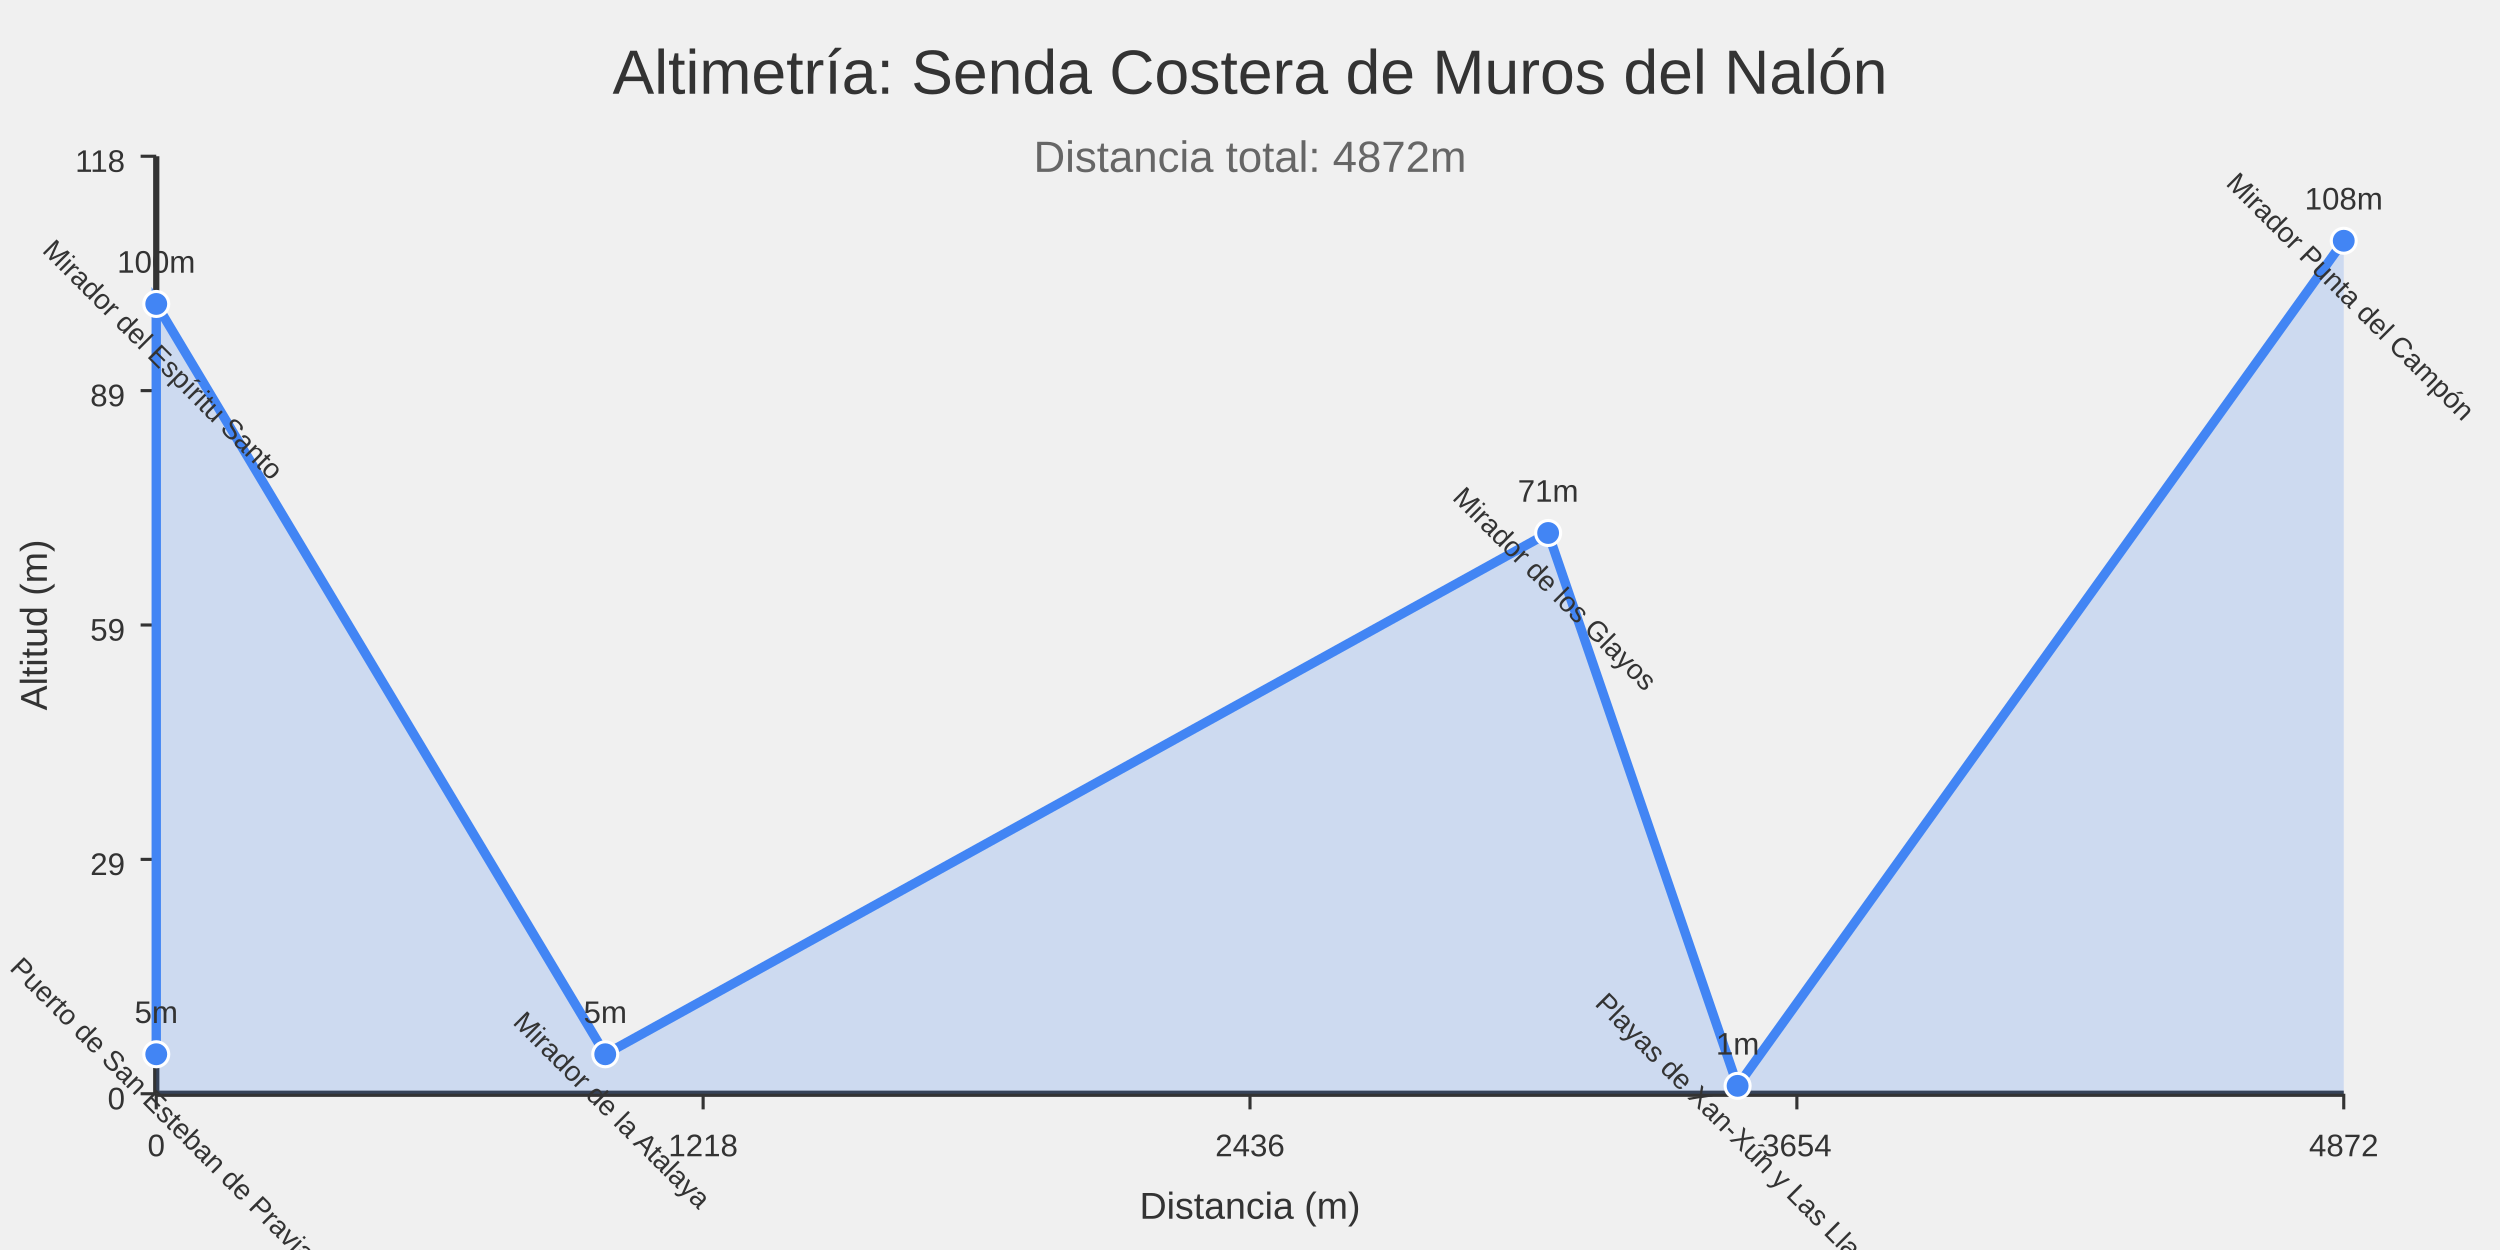
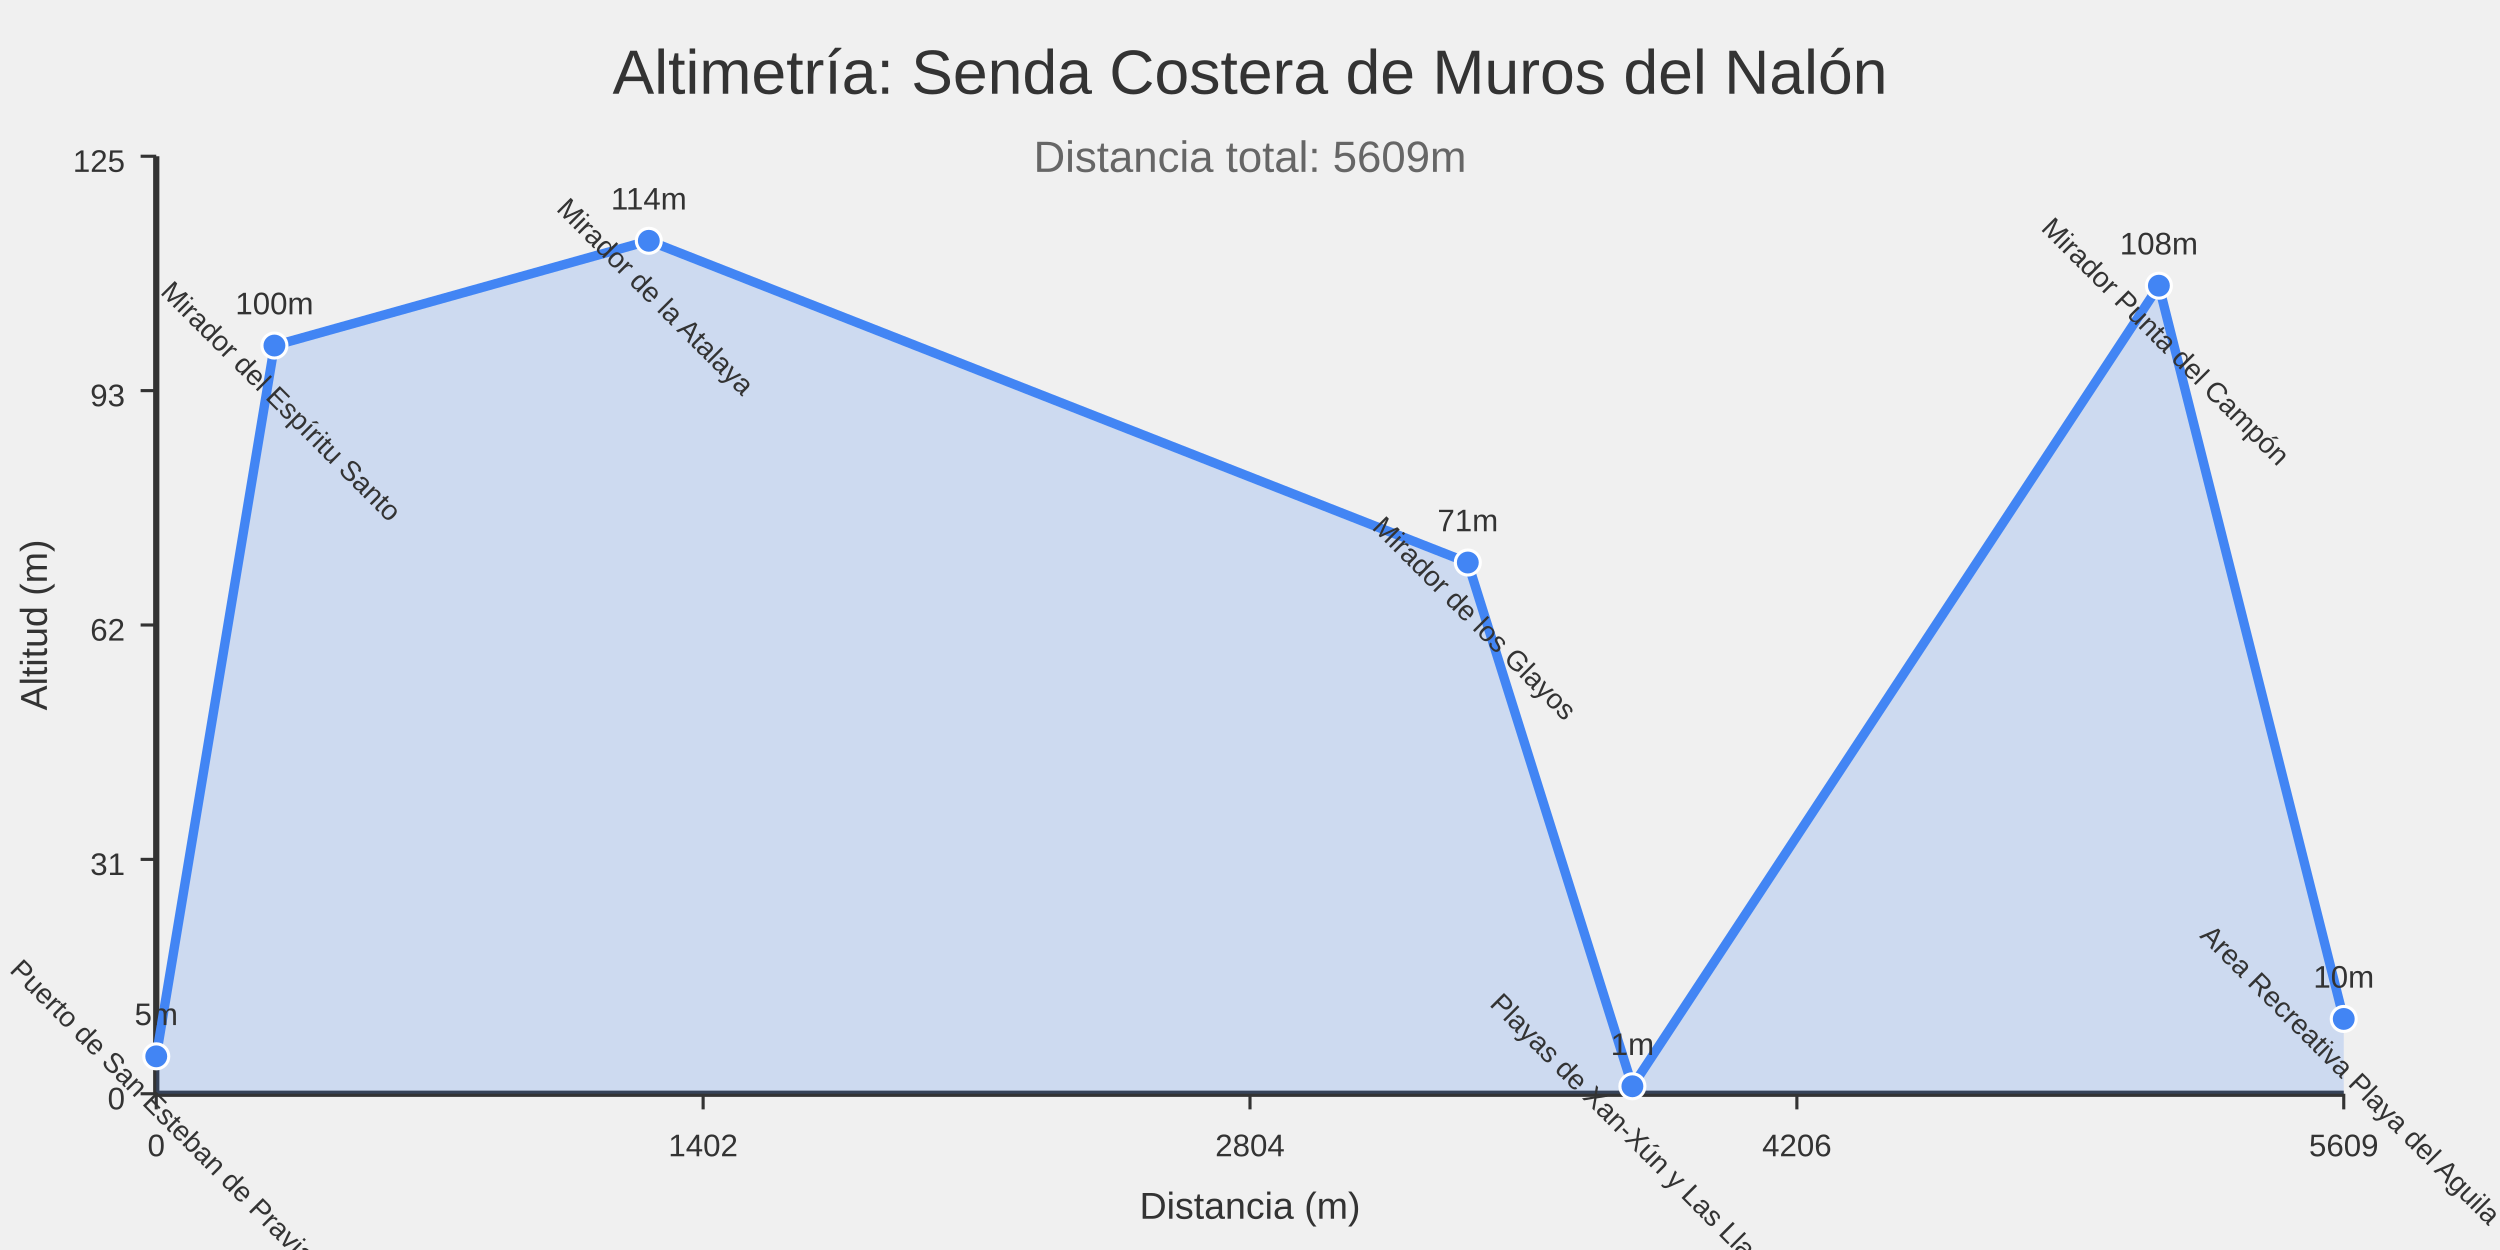
<svg xmlns="http://www.w3.org/2000/svg" width="800" height="400">
  <rect width="100%" height="100%" fill="#f0f0f0" />
  <text x="400.0" y="30" font-family="Arial" font-size="20" text-anchor="middle" fill="#333">Altimetría: Senda Costera de Muros del Nalón</text>
-   <text x="400.0" y="55" font-family="Arial" font-size="14" text-anchor="middle" fill="#666">Distancia total: 4872m</text>
+   <text x="400.0" y="55" font-family="Arial" font-size="14" text-anchor="middle" fill="#666">Distancia total: 5609m</text>
  <line x1="50" y1="350" x2="750" y2="350" stroke="#333" stroke-width="2" />
  <text x="400.0" y="390" font-family="Arial" font-size="12" text-anchor="middle" fill="#333">Distancia (m)</text>
  <line x1="50" y1="350" x2="50" y2="50" stroke="#333" stroke-width="2" />
  <text x="15" y="200.0" font-family="Arial" font-size="12" text-anchor="middle" fill="#333" transform="rotate(270, 15, 200.0)">Altitud (m)</text>
  <line x1="50.0" y1="350" x2="50.0" y2="355" stroke="#333" stroke-width="1" />
  <text x="50.0" y="370" font-family="Arial" font-size="10" text-anchor="middle" fill="#333">0</text>
  <line x1="225.0" y1="350" x2="225.0" y2="355" stroke="#333" stroke-width="1" />
-   <text x="225.0" y="370" font-family="Arial" font-size="10" text-anchor="middle" fill="#333">1218</text>
+   <text x="225.0" y="370" font-family="Arial" font-size="10" text-anchor="middle" fill="#333">1402</text>
  <line x1="400.0" y1="350" x2="400.0" y2="355" stroke="#333" stroke-width="1" />
-   <text x="400.0" y="370" font-family="Arial" font-size="10" text-anchor="middle" fill="#333">2436</text>
+   <text x="400.0" y="370" font-family="Arial" font-size="10" text-anchor="middle" fill="#333">2804</text>
  <line x1="575.0" y1="350" x2="575.0" y2="355" stroke="#333" stroke-width="1" />
-   <text x="575.0" y="370" font-family="Arial" font-size="10" text-anchor="middle" fill="#333">3654</text>
+   <text x="575.0" y="370" font-family="Arial" font-size="10" text-anchor="middle" fill="#333">4206</text>
  <line x1="750.0" y1="350" x2="750.0" y2="355" stroke="#333" stroke-width="1" />
-   <text x="750.0" y="370" font-family="Arial" font-size="10" text-anchor="middle" fill="#333">4872</text>
+   <text x="750.0" y="370" font-family="Arial" font-size="10" text-anchor="middle" fill="#333">5609</text>
  <line x1="50" y1="350.0" x2="45" y2="350.0" stroke="#333" stroke-width="1" />
  <text x="40" y="355.0" font-family="Arial" font-size="10" text-anchor="end" fill="#333">0</text>
  <line x1="50" y1="275.0" x2="45" y2="275.0" stroke="#333" stroke-width="1" />
-   <text x="40" y="280.0" font-family="Arial" font-size="10" text-anchor="end" fill="#333">29</text>
+   <text x="40" y="280.0" font-family="Arial" font-size="10" text-anchor="end" fill="#333">31</text>
  <line x1="50" y1="200.0" x2="45" y2="200.0" stroke="#333" stroke-width="1" />
-   <text x="40" y="205.0" font-family="Arial" font-size="10" text-anchor="end" fill="#333">59</text>
+   <text x="40" y="205.0" font-family="Arial" font-size="10" text-anchor="end" fill="#333">62</text>
  <line x1="50" y1="125.0" x2="45" y2="125.0" stroke="#333" stroke-width="1" />
-   <text x="40" y="130.0" font-family="Arial" font-size="10" text-anchor="end" fill="#333">89</text>
+   <text x="40" y="130.0" font-family="Arial" font-size="10" text-anchor="end" fill="#333">93</text>
  <line x1="50" y1="50.0" x2="45" y2="50.0" stroke="#333" stroke-width="1" />
-   <text x="40" y="55.0" font-family="Arial" font-size="10" text-anchor="end" fill="#333">118</text>
-   <polygon points="50.0,337.363 50.0,97.262 193.678,337.363 495.402,170.556 556.034,347.473 750.0,77.043 750.0,350 50.0,350" fill="#4285F4" fill-opacity="0.2" stroke="none" />
-   <polyline points="50.0,337.363 50.0,97.262 193.678,337.363 495.402,170.556 556.034,347.473 750.0,77.043" fill="none" stroke="#4285F4" stroke-width="3" />
-   <circle cx="50.0" cy="337.363" r="4" fill="#4285F4" stroke="#fff" stroke-width="1" />
-   <text x="50.0" y="327.363" font-family="Arial" font-size="10" text-anchor="middle" fill="#333">5m</text>
-   <text x="50.0" y="357.363" font-family="Arial" font-size="9" text-anchor="middle" fill="#333" transform="rotate(45, 50.0, 357.3631)">Puerto de San Esteban de Pravia</text>
-   <circle cx="50.0" cy="97.262" r="4" fill="#4285F4" stroke="#fff" stroke-width="1" />
-   <text x="50.0" y="87.262" font-family="Arial" font-size="10" text-anchor="middle" fill="#333">100m</text>
-   <text x="50.0" y="117.262" font-family="Arial" font-size="9" text-anchor="middle" fill="#333" transform="rotate(45, 50.0, 117.262)">Mirador del Espíritu Santo</text>
-   <circle cx="193.678" cy="337.363" r="4" fill="#4285F4" stroke="#fff" stroke-width="1" />
-   <text x="193.678" y="327.363" font-family="Arial" font-size="10" text-anchor="middle" fill="#333">5m</text>
-   <text x="193.678" y="357.363" font-family="Arial" font-size="9" text-anchor="middle" fill="#333" transform="rotate(45, 193.6782, 357.3631)">Mirador de la Atalaya</text>
-   <circle cx="495.402" cy="170.556" r="4" fill="#4285F4" stroke="#fff" stroke-width="1" />
-   <text x="495.402" y="160.556" font-family="Arial" font-size="10" text-anchor="middle" fill="#333">71m</text>
-   <text x="495.402" y="190.556" font-family="Arial" font-size="9" text-anchor="middle" fill="#333" transform="rotate(45, 495.4023, 190.556)">Mirador de los Glayos</text>
-   <circle cx="556.034" cy="347.473" r="4" fill="#4285F4" stroke="#fff" stroke-width="1" />
-   <text x="556.034" y="337.473" font-family="Arial" font-size="10" text-anchor="middle" fill="#333">1m</text>
-   <text x="556.034" y="367.473" font-family="Arial" font-size="9" text-anchor="middle" fill="#333" transform="rotate(45, 556.0345, 367.4726)">Playas de Xan-Xún y Las Llanas</text>
-   <circle cx="750.0" cy="77.043" r="4" fill="#4285F4" stroke="#fff" stroke-width="1" />
-   <text x="750.0" y="67.043" font-family="Arial" font-size="10" text-anchor="middle" fill="#333">108m</text>
-   <text x="750.0" y="97.043" font-family="Arial" font-size="9" text-anchor="middle" fill="#333" transform="rotate(45, 750.0, 97.04297)">Mirador Punta del Campón</text>
+   <text x="40" y="55.0" font-family="Arial" font-size="10" text-anchor="end" fill="#333">125</text>
+   <polygon points="50.0,338.029 87.814,110.575 207.622,77.055 469.7,180.008 522.366,347.606 690.845,91.421 750.0,326.057 750.0,350 50.0,350" fill="#4285F4" fill-opacity="0.2" stroke="none" />
+   <polyline points="50.0,338.029 87.814,110.575 207.622,77.055 469.7,180.008 522.366,347.606 690.845,91.421 750.0,326.057" fill="none" stroke="#4285F4" stroke-width="3" />
+   <circle cx="50.0" cy="338.029" r="4" fill="#4285F4" stroke="#fff" stroke-width="1" />
+   <text x="50.0" y="328.029" font-family="Arial" font-size="10" text-anchor="middle" fill="#333">5m</text>
+   <text x="50.0" y="358.029" font-family="Arial" font-size="9" text-anchor="middle" fill="#333" transform="rotate(45, 50.0, 358.0287)">Puerto de San Esteban de Pravia</text>
+   <circle cx="87.814" cy="110.575" r="4" fill="#4285F4" stroke="#fff" stroke-width="1" />
+   <text x="87.814" y="100.575" font-family="Arial" font-size="10" text-anchor="middle" fill="#333">100m</text>
+   <text x="87.814" y="130.575" font-family="Arial" font-size="9" text-anchor="middle" fill="#333" transform="rotate(45, 87.81423, 130.5746)">Mirador del Espíritu Santo</text>
+   <circle cx="207.622" cy="77.055" r="4" fill="#4285F4" stroke="#fff" stroke-width="1" />
+   <text x="207.622" y="67.055" font-family="Arial" font-size="10" text-anchor="middle" fill="#333">114m</text>
+   <text x="207.622" y="97.055" font-family="Arial" font-size="9" text-anchor="middle" fill="#333" transform="rotate(45, 207.6217, 97.05507)">Mirador de la Atalaya</text>
+   <circle cx="469.7" cy="180.008" r="4" fill="#4285F4" stroke="#fff" stroke-width="1" />
+   <text x="469.7" y="170.008" font-family="Arial" font-size="10" text-anchor="middle" fill="#333">71m</text>
+   <text x="469.7" y="200.008" font-family="Arial" font-size="9" text-anchor="middle" fill="#333" transform="rotate(45, 469.7005, 200.008)">Mirador de los Glayos</text>
+   <circle cx="522.366" cy="347.606" r="4" fill="#4285F4" stroke="#fff" stroke-width="1" />
+   <text x="522.366" y="337.606" font-family="Arial" font-size="10" text-anchor="middle" fill="#333">1m</text>
+   <text x="522.366" y="367.606" font-family="Arial" font-size="9" text-anchor="middle" fill="#333" transform="rotate(45, 522.3658, 367.6057)">Playas de Xan-Xún y Las Llanas</text>
+   <circle cx="690.845" cy="91.421" r="4" fill="#4285F4" stroke="#fff" stroke-width="1" />
+   <text x="690.845" y="81.421" font-family="Arial" font-size="10" text-anchor="middle" fill="#333">108m</text>
+   <text x="690.845" y="111.421" font-family="Arial" font-size="9" text-anchor="middle" fill="#333" transform="rotate(45, 690.8451, 111.4206)">Mirador Punta del Campón</text>
+   <circle cx="750.0" cy="326.057" r="4" fill="#4285F4" stroke="#fff" stroke-width="1" />
+   <text x="750.0" y="316.057" font-family="Arial" font-size="10" text-anchor="middle" fill="#333">10m</text>
+   <text x="750.0" y="346.057" font-family="Arial" font-size="9" text-anchor="middle" fill="#333" transform="rotate(45, 750.0, 346.0575)">Area Recreativa Playa del Aguila</text>
</svg>
